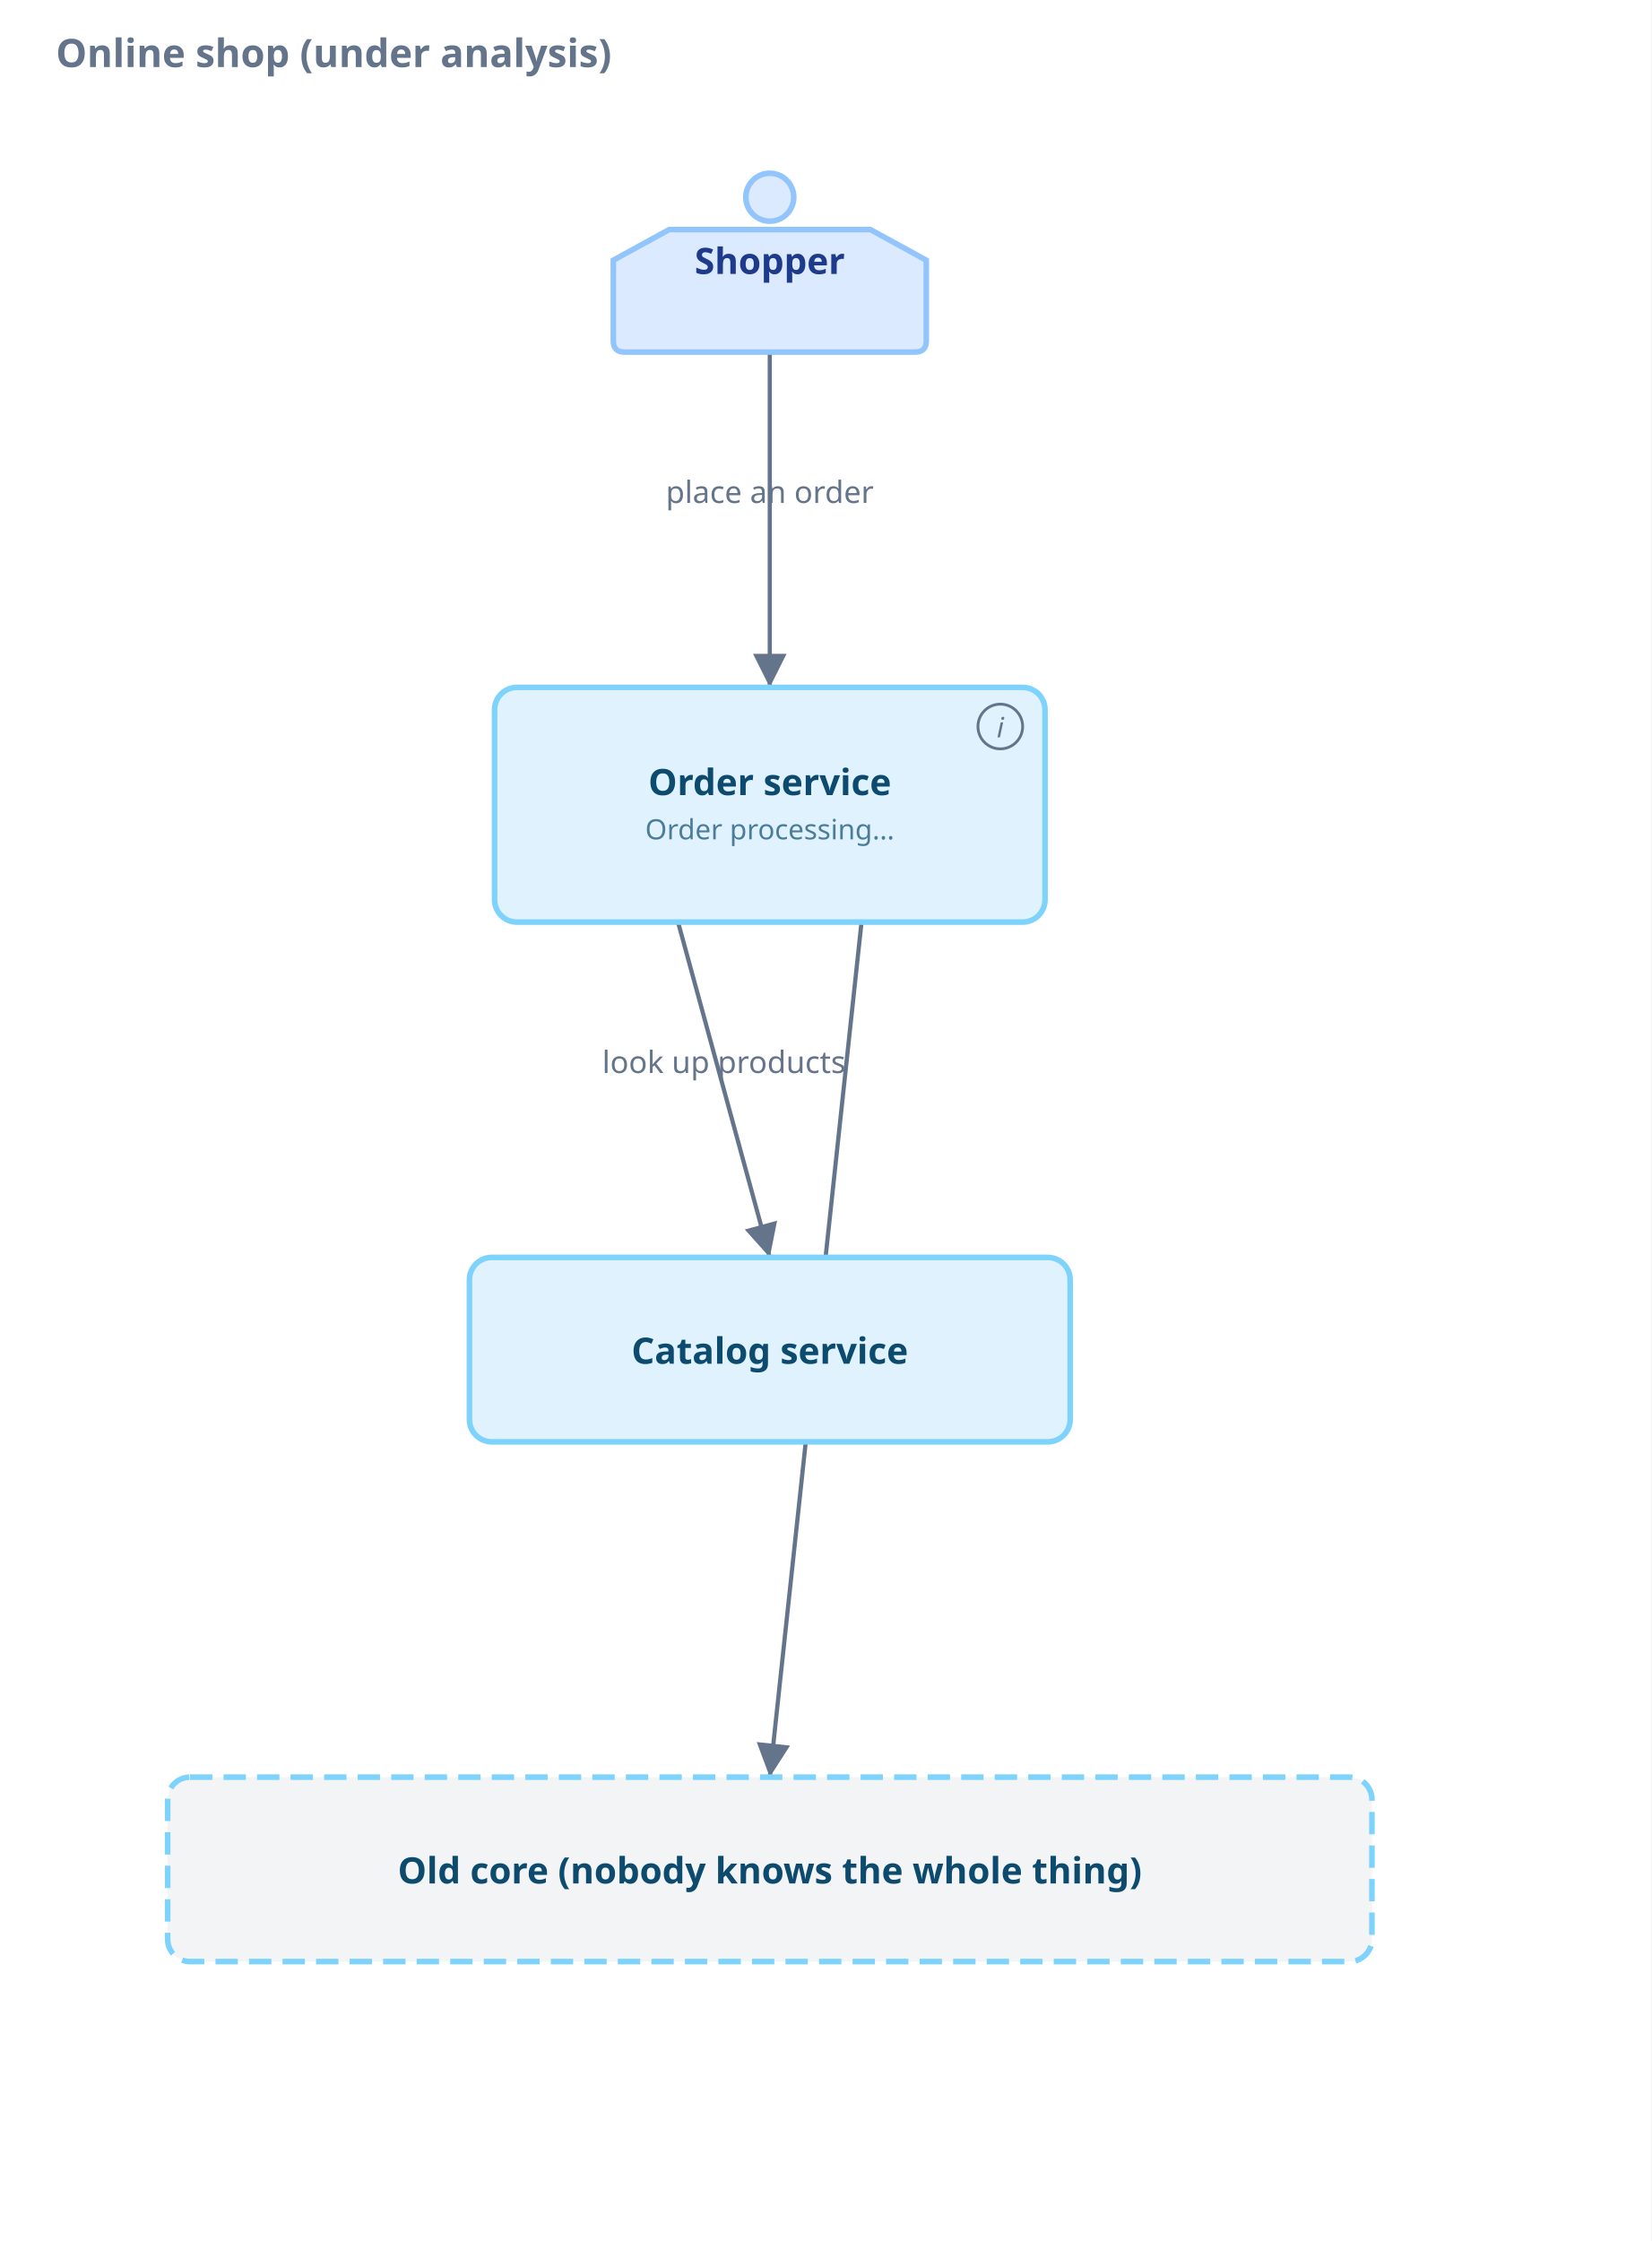
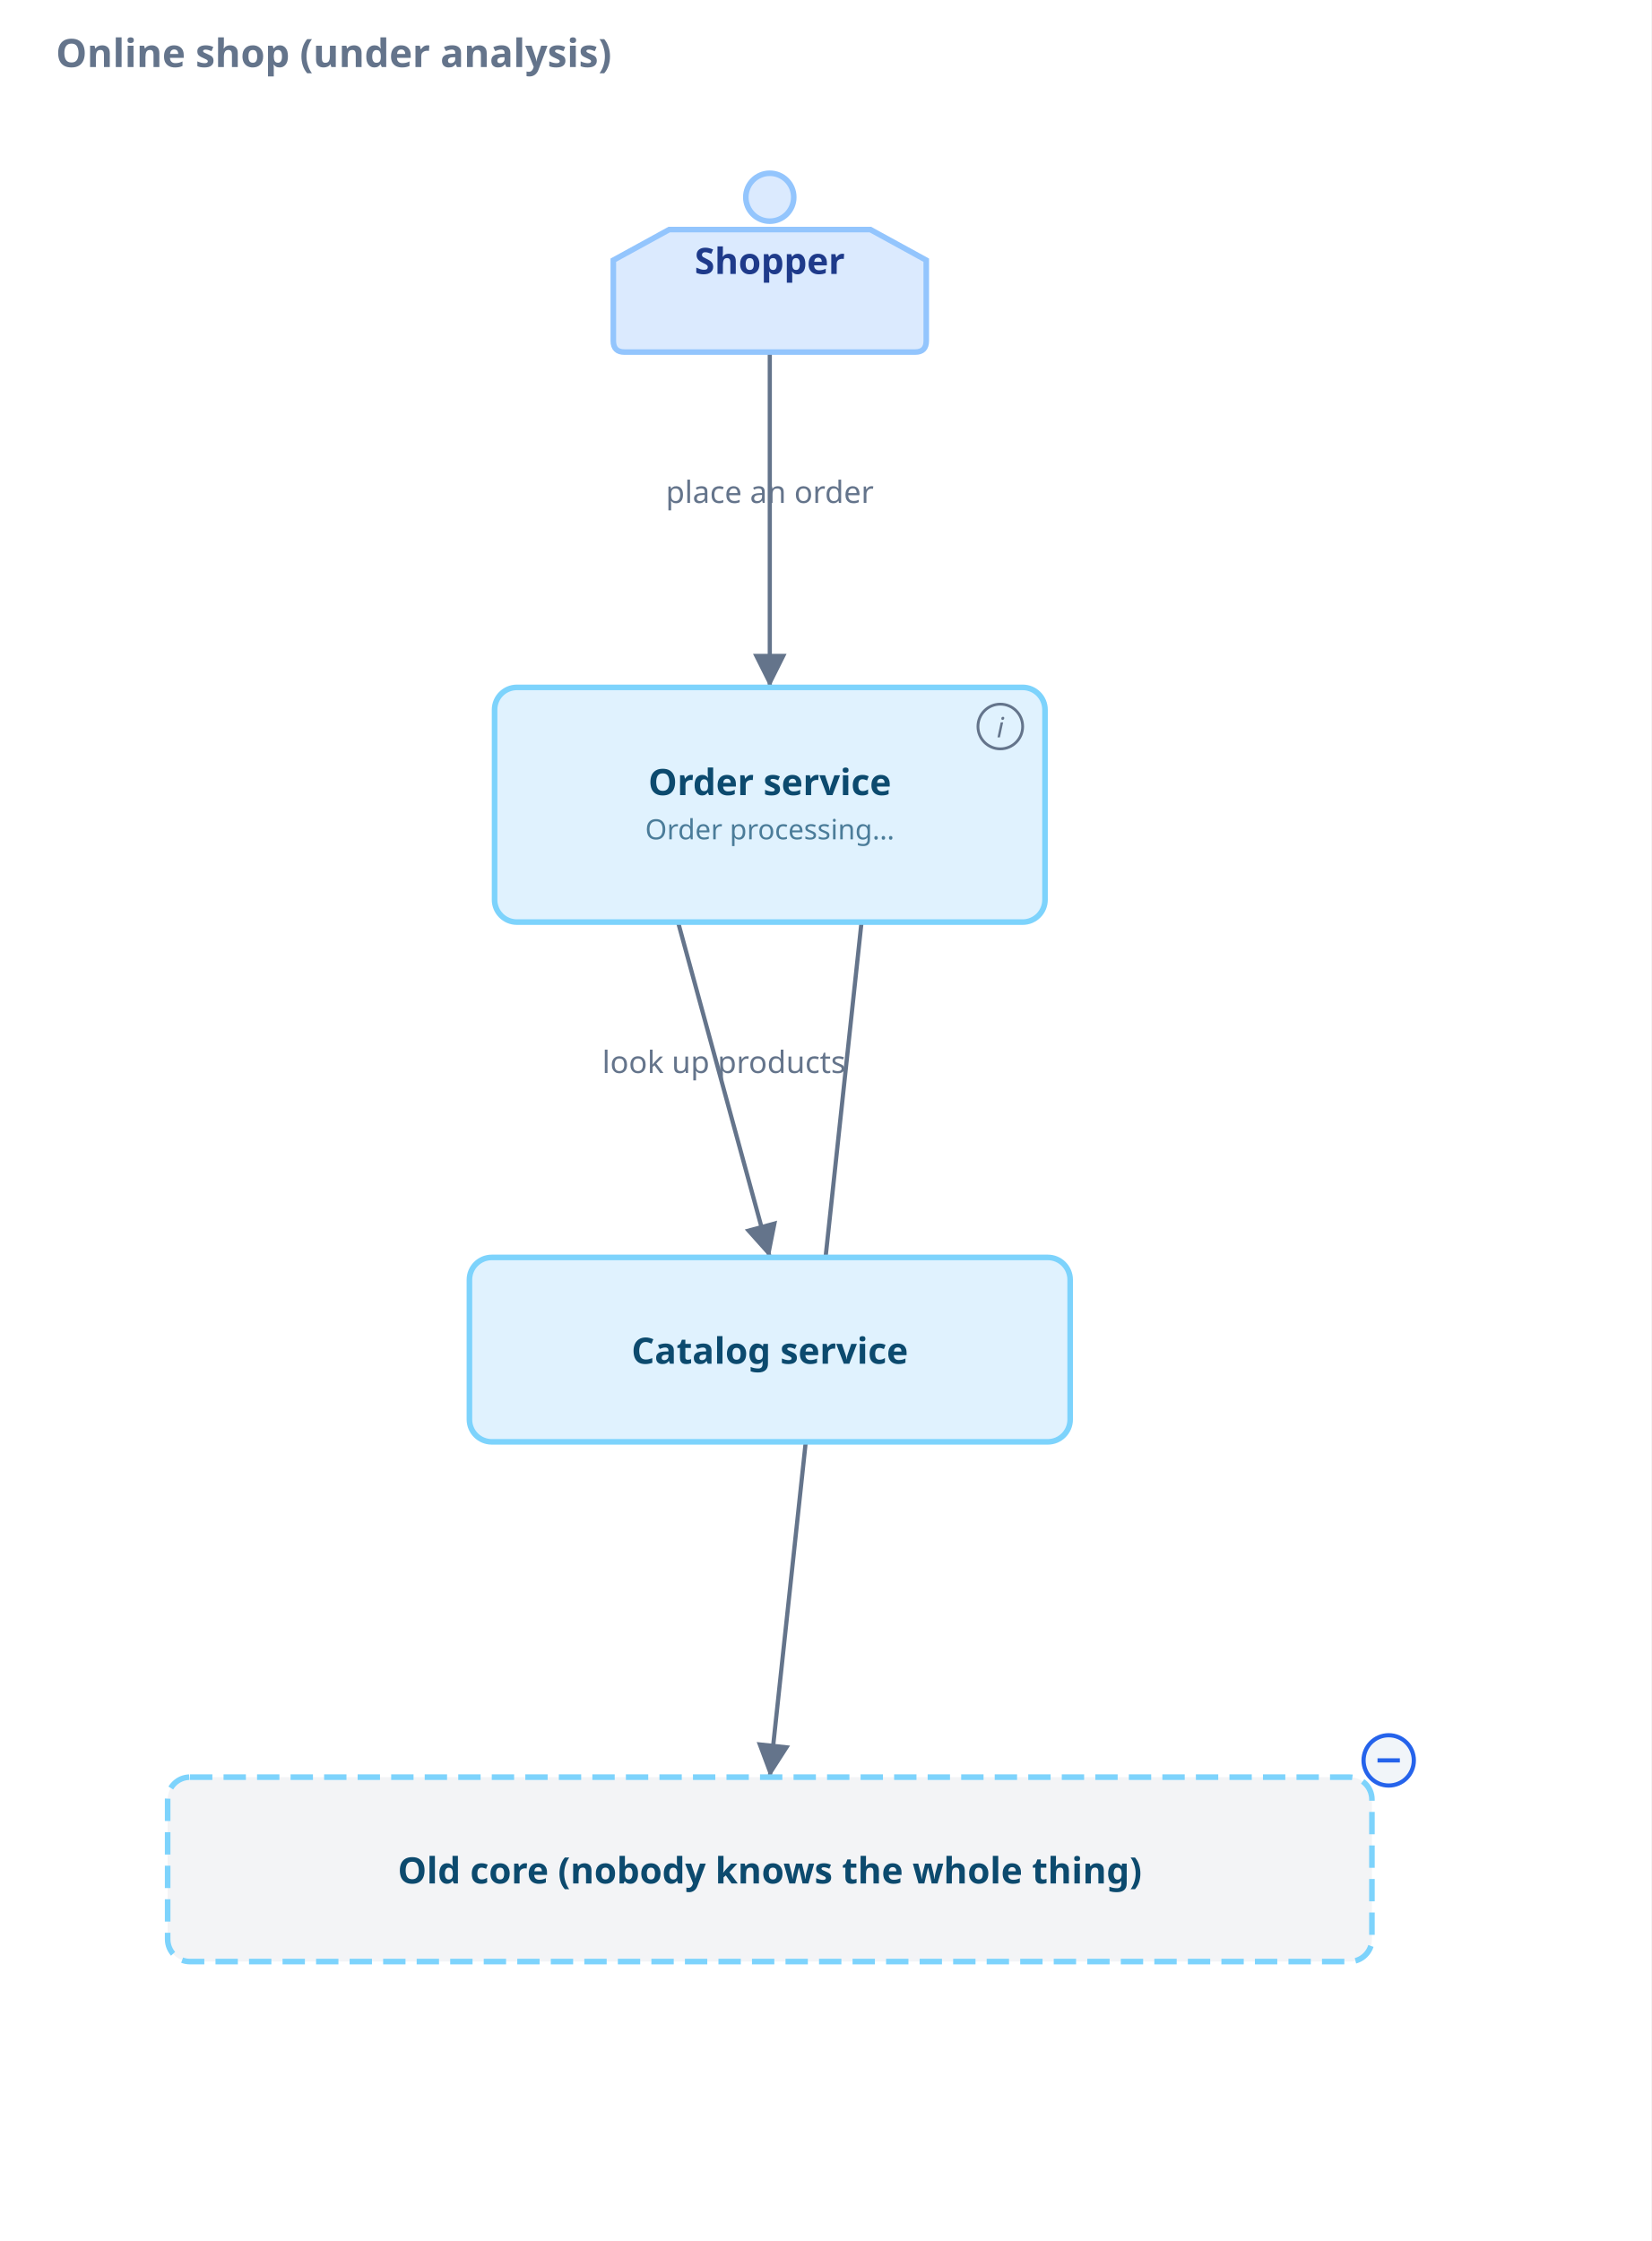
<svg xmlns="http://www.w3.org/2000/svg" viewBox="0 0 591 802" width="591" height="802">
  <defs>
    <marker id="arrow-default" viewBox="0 0 10 10" refX="10" refY="5" markerWidth="8" markerHeight="8" orient="auto-start-reverse">
      <path d="M 0 0 L 10 5 L 0 10 z" fill="#64748B" />
    </marker>
  </defs>
  <rect width="591" height="802" fill="#FFFFFF" rx="0" />
  <text x="20" y="24" fill="#64748B" font-size="14px" font-family="sans-serif" font-weight="bold">Online shop (under analysis)</text>
  <g class="edges">
    <g data-edge-from="Customer" data-edge-to="OrderService" data-edge-kind="sync" data-edge-canonical-id="Customer-&gt;OrderService" data-edge-label="place an order" class="krs-edge krs-edge--interactive">
      <line x1="275.5" y1="126" x2="275.5" y2="246" stroke="transparent" stroke-width="14" stroke-linecap="butt" class="krs-edge__hitline" />
      <line x1="275.5" y1="126" x2="275.5" y2="246" stroke="#64748B" stroke-width="1.5" marker-end="url(#arrow-default)" />
      <text x="275.5" y="180" text-anchor="middle" fill="#64748B" font-size="11px" font-family="sans-serif">place an order</text>
    </g>
    <g data-edge-from="OrderService" data-edge-to="CatalogService" data-edge-kind="sync" data-edge-canonical-id="OrderService-&gt;CatalogService" data-edge-label="look up products" class="krs-edge krs-edge--interactive">
      <line x1="242.667" y1="330" x2="275.5" y2="450" stroke="transparent" stroke-width="14" stroke-linecap="butt" class="krs-edge__hitline" />
      <line x1="242.667" y1="330" x2="275.5" y2="450" stroke="#64748B" stroke-width="1.5" marker-end="url(#arrow-default)" />
      <text x="259.083" y="384" text-anchor="middle" fill="#64748B" font-size="11px" font-family="sans-serif">look up products</text>
    </g>
    <g data-edge-from="OrderService" data-edge-to="Legacy" data-edge-kind="sync" data-edge-canonical-id="OrderService-&gt;Legacy" data-edge-label="query stock (details unknown)" class="krs-edge krs-edge--interactive">
      <line x1="308.333" y1="330" x2="275.5" y2="636" stroke="transparent" stroke-width="14" stroke-linecap="butt" class="krs-edge__hitline" />
      <line x1="308.333" y1="330" x2="275.5" y2="636" stroke="#64748B" stroke-width="1.5" marker-end="url(#arrow-default)" />
      <text x="291.917" y="477" text-anchor="middle" fill="#64748B" font-size="11px" font-family="sans-serif">query stock (details unknown)</text>
    </g>
  </g>
  <g class="nodes">
    <g data-node-id="Customer" data-node-kind="user" data-has-children="false" data-has-description="false">
      <circle cx="275.5" cy="70.58" r="8.58" fill="#DBEAFE" stroke="#93C5FD" stroke-width="2" />
      <path d="M239.5 82.16 L311.5 82.16 L331.5 93.12 L331.5 122 Q331.5 126 327.5 126 L223.5 126 Q219.5 126 219.5 122 L219.5 93.12 Z" fill="#DBEAFE" stroke="#93C5FD" stroke-width="2" />
      <text x="275.5" y="93" text-anchor="middle" dominant-baseline="central" fill="#1E3A8A" font-size="13px" font-weight="bold" font-family="sans-serif">Shopper</text>
    </g>
    <g data-node-id="OrderService" data-node-kind="service" data-has-children="false" data-has-description="true">
      <rect x="177" y="246" width="197" height="84" rx="8" ry="8" fill="#E0F2FE" stroke="#7DD3FC" stroke-width="2" />
      <text x="275.5" y="279.5" text-anchor="middle" dominant-baseline="central" fill="#0C4A6E" font-size="13px" font-weight="bold" font-family="sans-serif">Order service</text>
      <text x="275.5" y="296.5" text-anchor="middle" dominant-baseline="central" fill="#0C4A6E" font-size="10px" font-family="sans-serif" opacity="0.7">Order processing…</text>
      <g data-info-button="OrderService" style="cursor: pointer" pointer-events="all">
        <circle cx="358" cy="260" r="8" fill="transparent" stroke="#64748B" stroke-width="1" />
        <text x="358" y="260" text-anchor="middle" dominant-baseline="central" fill="#64748B" font-size="10px" font-family="sans-serif" font-style="italic">i</text>
      </g>
    </g>
    <g data-node-id="CatalogService" data-node-kind="service" data-has-children="false" data-has-description="false">
      <rect x="168" y="450" width="215" height="66" rx="8" ry="8" fill="#E0F2FE" stroke="#7DD3FC" stroke-width="2" />
      <text x="275.5" y="483" text-anchor="middle" dominant-baseline="central" fill="#0C4A6E" font-size="13px" font-weight="bold" font-family="sans-serif">Catalog service</text>
    </g>
    <g data-node-id="Legacy" data-node-kind="service" data-has-children="false" data-has-description="false">
      <rect x="60" y="636" width="431" height="66" rx="8" ry="8" fill="#F3F4F6" stroke="#7DD3FC" stroke-width="2" stroke-dasharray="8 4" />
      <text x="275.5" y="669" text-anchor="middle" dominant-baseline="central" fill="#0C4A6E" font-size="13px" font-weight="bold" font-family="sans-serif">Old core (nobody knows the whole thing)</text>
    </g>
  </g>
+   <g class="krs-category-controls">
+     <style>.krs-cat-frame{opacity:0;transition:opacity .1s}.krs-cat-group:hover .krs-cat-frame{opacity:1}.krs-cat-collapse,.krs-category-stub{cursor:pointer}</style>
+     <g class="krs-cat-group" data-category-group="external">
+       <rect class="krs-cat-frame" x="52" y="628" width="447" height="82" rx="10" fill="transparent" stroke="#2563EB" stroke-width="1.5" stroke-dasharray="6 4" pointer-events="none" />
+       <g class="krs-cat-collapse" data-collapse-category="external" role="button" tabindex="0" transform="translate(497,630)">
+         <circle cx="0" cy="0" r="9" fill="#F1F5F9" stroke="#2563EB" stroke-width="1.5" />
+         <line x1="-4" y1="0" x2="4" y2="0" stroke="#2563EB" stroke-width="1.5" />
+       </g>
+     </g>
+   </g>
</svg>
